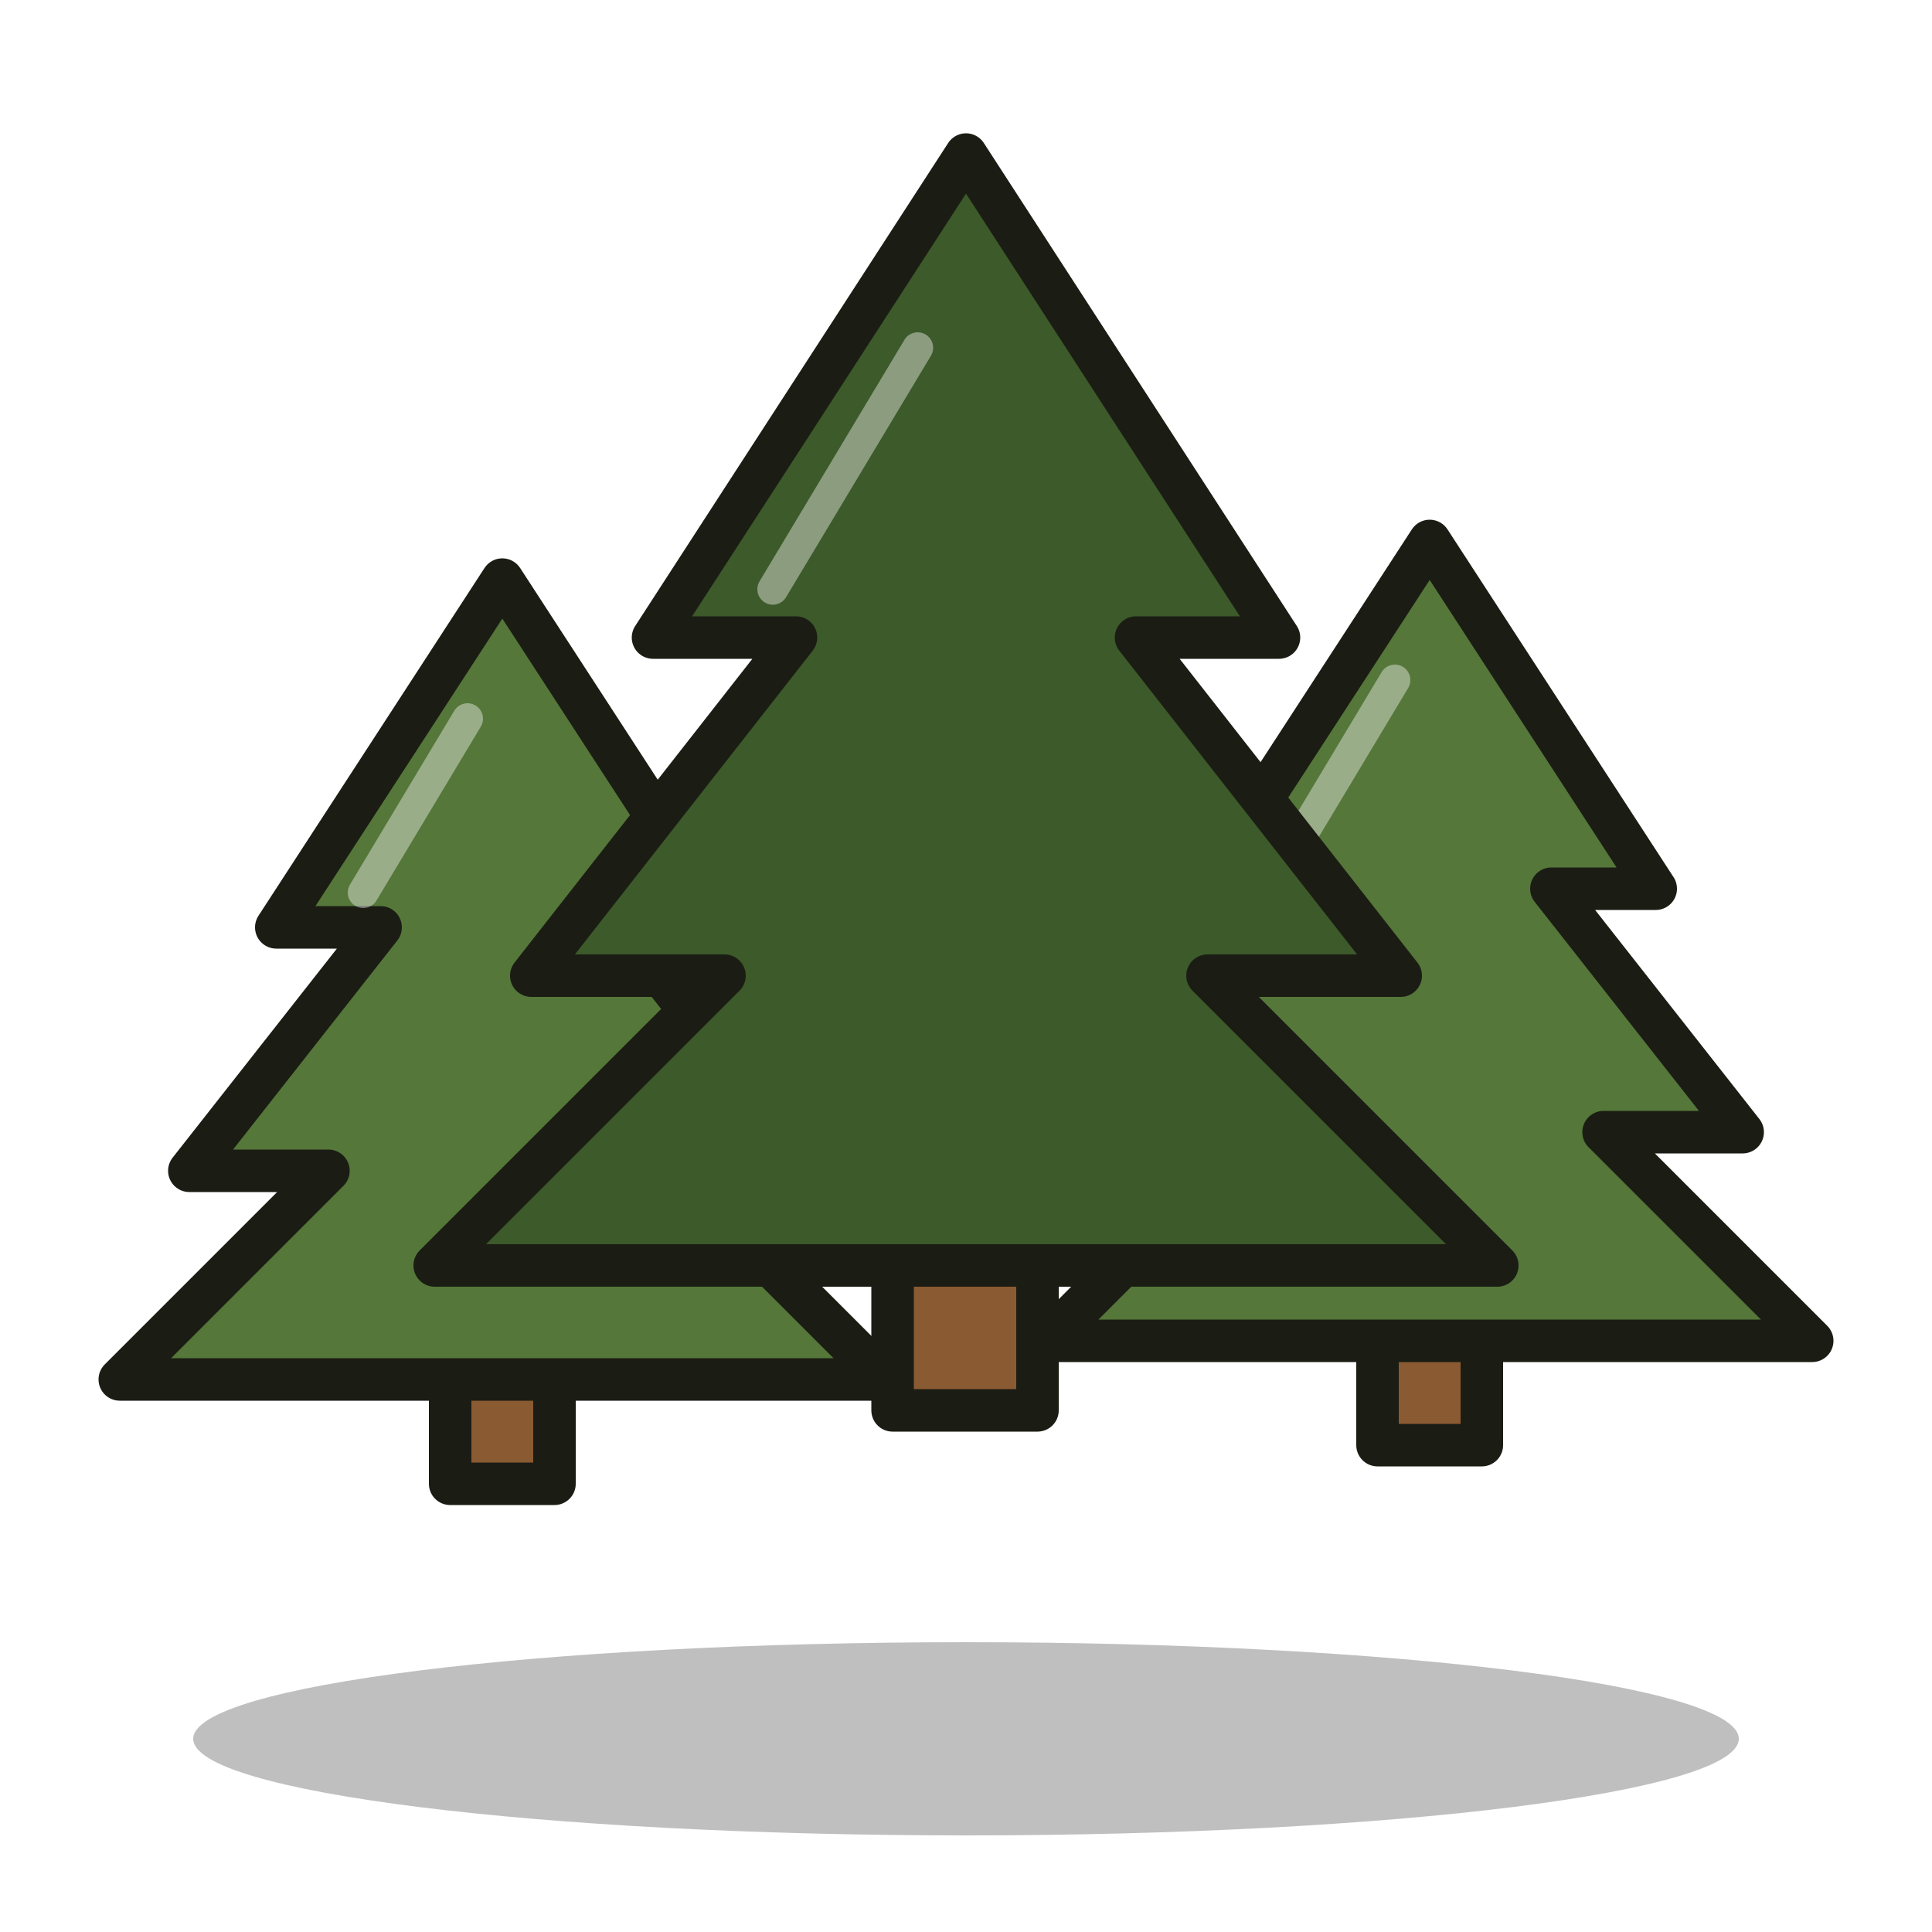
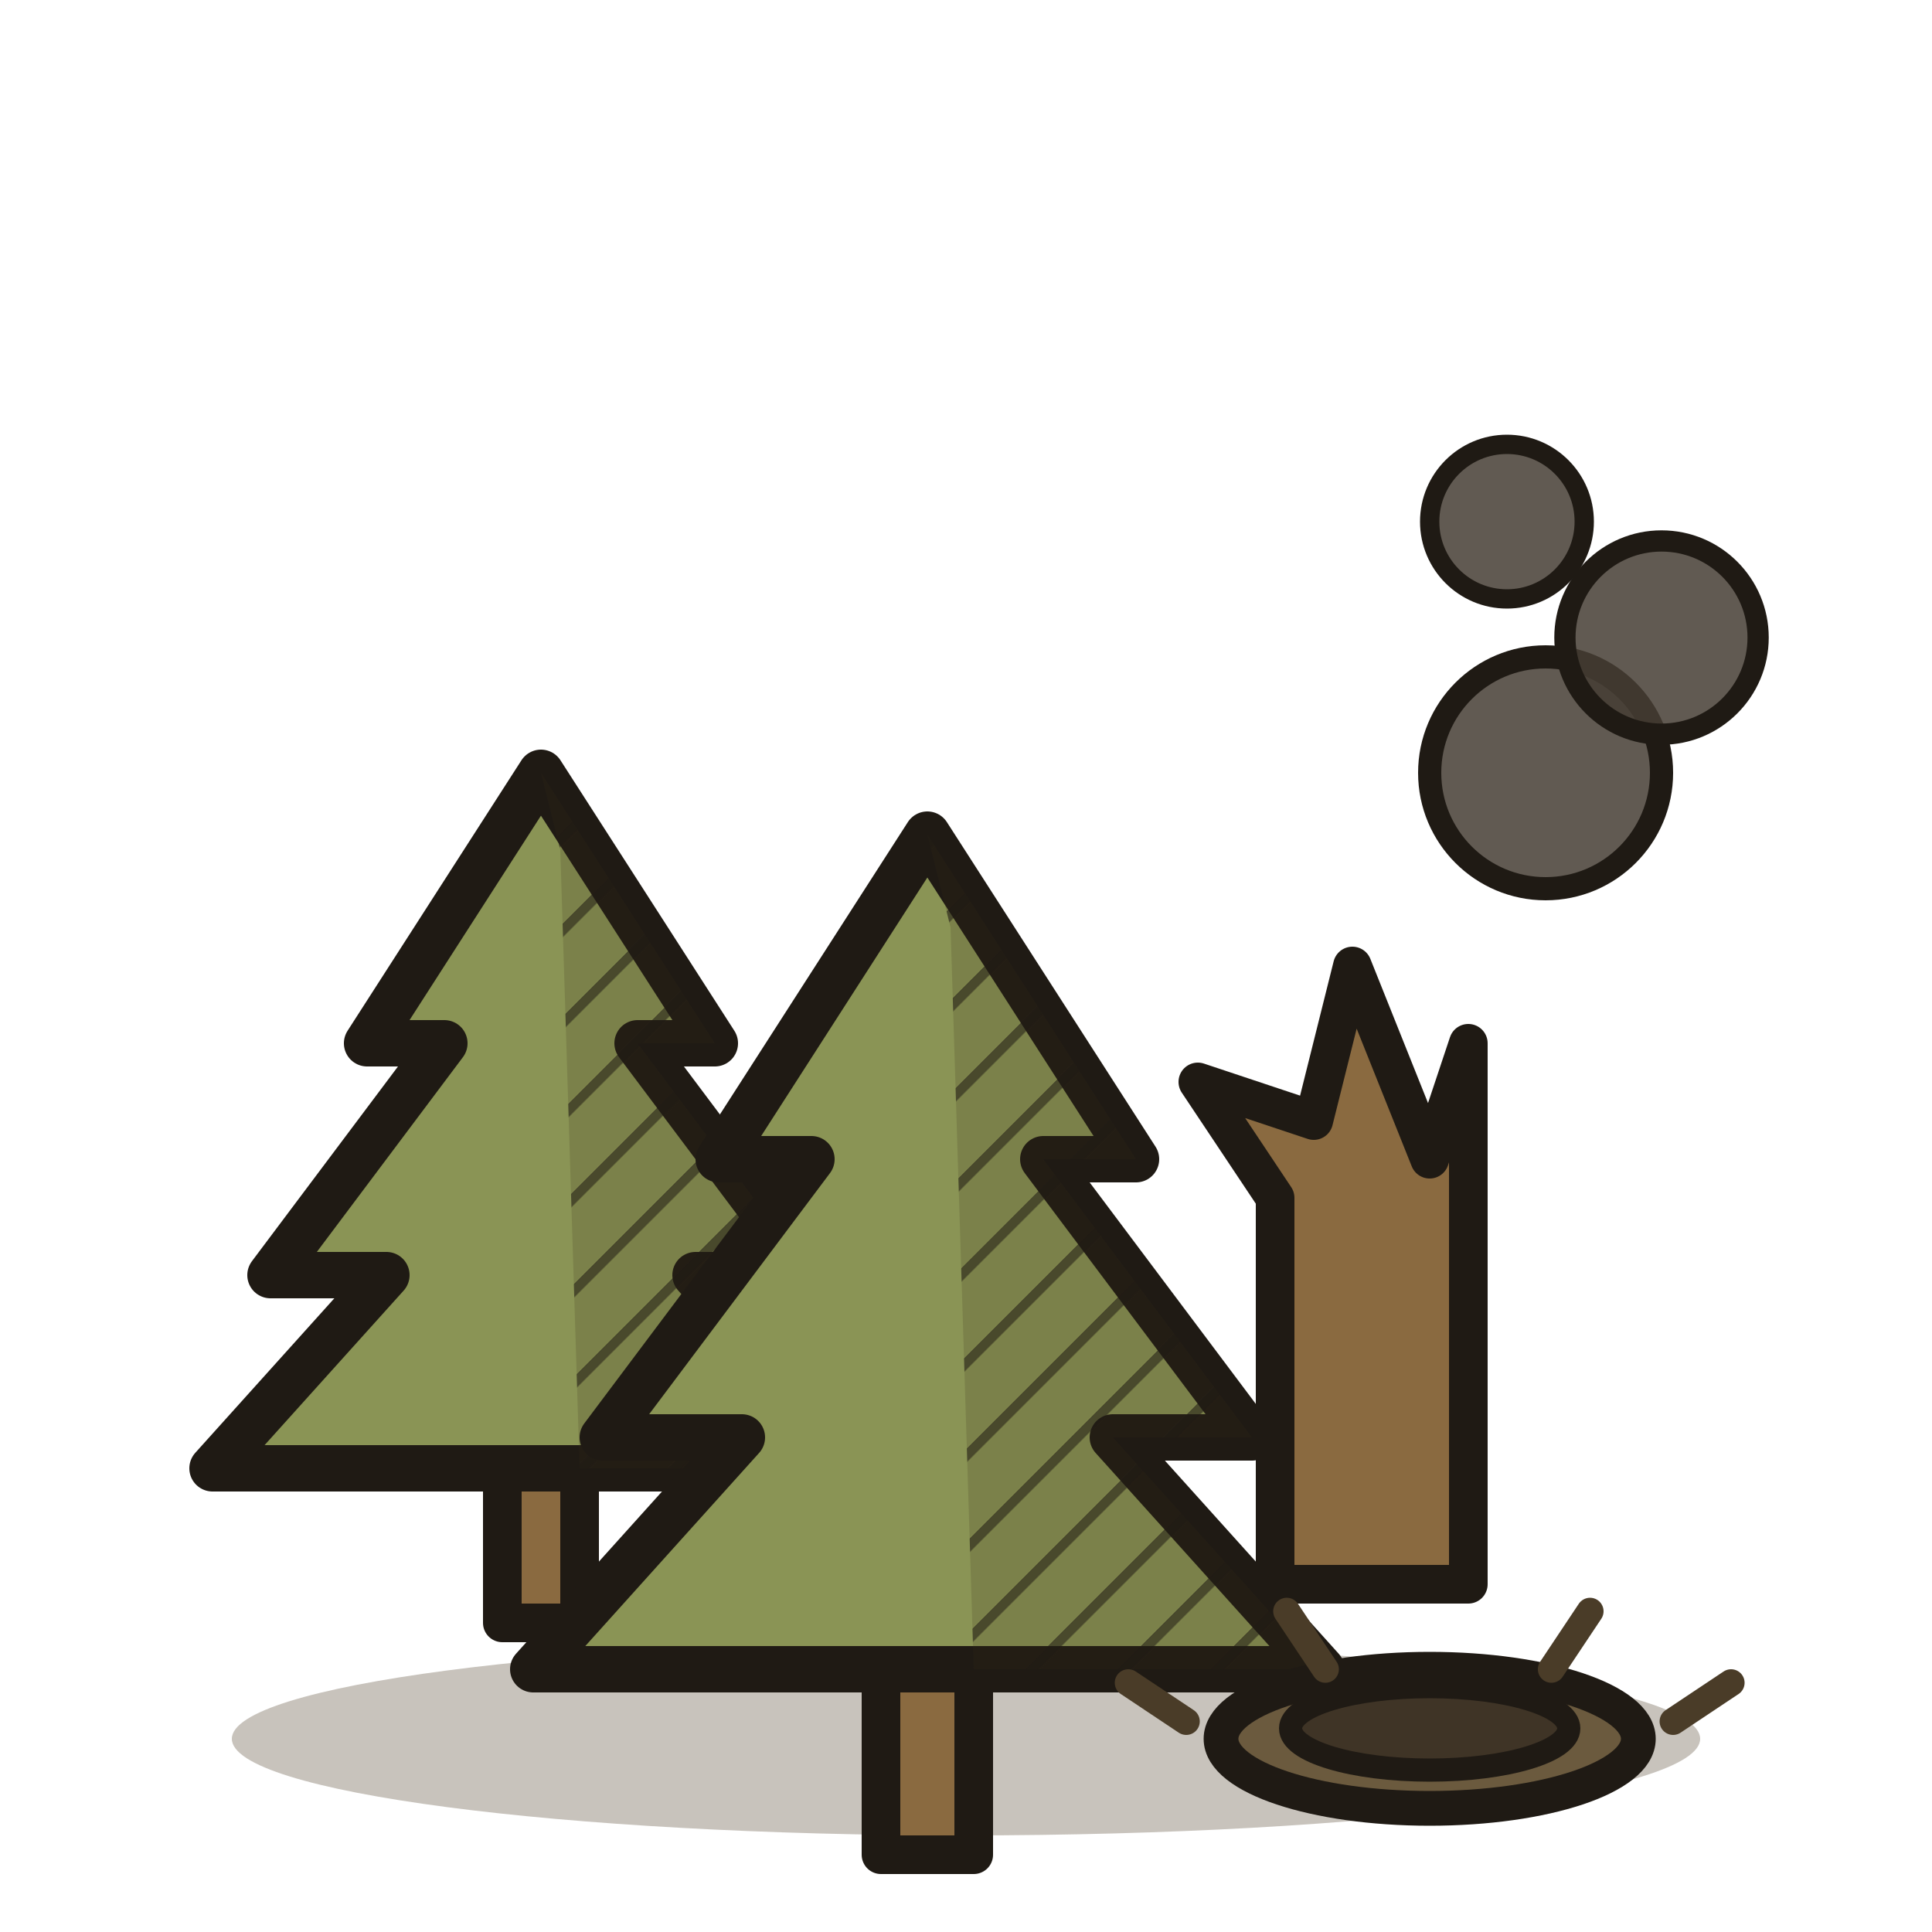
<svg xmlns="http://www.w3.org/2000/svg" viewBox="0 0 100 100">
-   <style>g{stroke:#1b1d14;stroke-width:2.2;stroke-linejoin:round;stroke-linecap:round}.n{fill:none}.sh{fill:rgba(0,0,0,.25);stroke:none}.dk{fill:#2b2d23}.mt{fill:#5d6268}.wd{fill:#8a5a32}.wd2{fill:#6e4526}.tr{fill:#3d5a2a}.tr2{fill:#55773a}.gr{fill:#86934e}.wh{fill:#d3b25a}.cn{fill:#a19d90}.cn2{fill:#7f7b70}.rf{fill:#8b4632}.wl{fill:#d2c39b}.wa{fill:#4c7889}.wa2{fill:#79a2ae}.sd{fill:#d9c48e}.br{fill:#9b5a3c}.rd{fill:#6c6963}.cv{fill:#cdbf98}.gl{fill:#a9c1c6}.rw{fill:#8e2a16}.ol{fill:#6b7340}.ol2{fill:#555c30}.hot{fill:#d8452c}.gd{fill:#d8b34a}.wt{fill:#ece6d2}.ln{fill:none;stroke-width:1.4}.th{fill:none;stroke-width:3.2}.hi{fill:none;stroke:rgba(255,255,255,.4);stroke-width:1.6}.ds{fill:none;stroke-dasharray:5 4;stroke:#ece6d2;stroke-width:2.4}</style>
-   <g>
-     <ellipse class="sh" cx="50" cy="90" rx="40" ry="5" />
-     <rect class="wd" x="23.3" y="66.0" width="5.4" height="10.8" />
-     <path class="tr2" d="M26 30 L37.7 48.0 L32.3 48.0 L42.2 60.6 L35.0 60.6 L45.8 71.4 L6.2 71.4 L17.0 60.6 L9.8 60.6 L19.7 48.0 L14.3 48.0 Z" />
-     <path class="hi" d="M24.2 37.2 L18.8 46.2" />
-     <rect class="wd" x="71.3" y="64.0" width="5.4" height="10.8" />
-     <path class="tr2" d="M74 28 L85.7 46.0 L80.3 46.0 L90.2 58.6 L83.0 58.6 L93.8 69.4 L54.2 69.4 L65.0 58.6 L57.8 58.6 L67.7 46.0 L62.3 46.0 Z" />
-     <path class="hi" d="M72.2 35.2 L66.8 44.2" />
-     <rect class="wd" x="46.2" y="58.0" width="7.5" height="15.0" />
-     <path class="tr" d="M50 8 L66.2 33.0 L58.8 33.0 L72.5 50.5 L62.5 50.5 L77.5 65.5 L22.5 65.5 L37.5 50.5 L27.5 50.5 L41.2 33.0 L33.8 33.0 Z" />
-     <path class="hi" d="M47.5 18.0 L40.0 30.5" />
-   </g>
+   <defs>
+     <pattern id="h" width="3.4" height="3.4" patternUnits="userSpaceOnUse" patternTransform="rotate(45)">
+       <rect width="3.4" height="3.4" fill="rgba(60,45,25,.18)" />
+       <line x1="0" y1="0" x2="0" y2="3.4" stroke="#1f1a14" stroke-width="1" opacity=".55" />
+     </pattern>
+     <pattern id="hd" width="3" height="3" patternUnits="userSpaceOnUse" patternTransform="rotate(45)">
+       <rect width="3" height="3" fill="#5c5142" />
+       <line x1="0" y1="0" x2="0" y2="3" stroke="#1f1a14" stroke-width="1.1" />
+     </pattern>
+   </defs>
+   <ellipse cx="50" cy="90" rx="38" ry="5" fill="rgba(60,40,15,.28)" />
+   <path d="M26.0 74 h4.0 v10.0 h-4.0 Z" fill="#8a6a40" stroke="#1f1a14" stroke-width="2" stroke-linejoin="round" stroke-linecap="round" />
+   <path d="M28 40.0 L37.0 54.0 L33.0 54.0 L42.0 66.0 L36.0 66.0 L45.0 76.0 L11.0 76.0 L20.0 66.0 L14.0 66.0 L23.0 54.0 L19.0 54.0 Z" fill="#8a9455" stroke="#1f1a14" stroke-width="2.4" stroke-linejoin="round" stroke-linecap="round" />
+   <path d="M28 40.0 L37.0 54.0 L33.0 54.0 L42.0 66.0 L36.0 66.0 L45.0 76.0 L30.0 76.0 L29.0 44.0 Z" fill="url(#h)" />
+   <path d="M66 82 V62 L62 56 L68 58 L70 50 L74 60 L76 54 V82 Z" fill="#8a6a40" stroke="#1f1a14" stroke-width="2" stroke-linejoin="round" stroke-linecap="round" />
+   <path d="M45.6 84 h4.8 v12.0 h-4.8 Z" fill="#8a6a40" stroke="#1f1a14" stroke-width="2" stroke-linejoin="round" stroke-linecap="round" />
+   <path d="M48 43.2 L58.8 60.0 L54.0 60.0 L64.8 74.4 L57.6 74.4 L68.4 86.4 L27.6 86.4 L38.4 74.4 L31.2 74.4 L42.0 60.0 L37.2 60.0 Z" fill="#8a9455" stroke="#1f1a14" stroke-width="2.4" stroke-linejoin="round" stroke-linecap="round" />
+   <path d="M48 43.2 L58.8 60.0 L54.0 60.0 L64.8 74.4 L57.6 74.4 L68.4 86.4 L50.4 86.4 L49.2 48.0 Z" fill="url(#h)" />
+   <ellipse cx="74" cy="90" rx="10.8" ry="3.6" fill="#6b5a3e" stroke="#1f1a14" stroke-width="1.8" />
+   <ellipse cx="74" cy="89.46" rx="7.2" ry="2.16" fill="#3f3426" stroke="#1f1a14" stroke-width="1.2" />
+   <path d="M61.4 89.1 l-3 -2 M86.6 89.1 l3 -2 M68.6 86.4 l-2 -3 M80.3 86.4 l2 -3" fill="none" stroke="#4a3c28" stroke-width="1.4" stroke-linecap="round" stroke-linejoin="round" opacity="1" />
+   <circle cx="80" cy="40" r="6" fill="rgba(70,62,52,.85)" stroke="#1f1a14" stroke-width="1.2" />
+   <circle cx="86" cy="33" r="5" fill="rgba(70,62,52,.85)" stroke="#1f1a14" stroke-width="1.1" />
+   <circle cx="78" cy="27" r="4" fill="rgba(70,62,52,.85)" stroke="#1f1a14" stroke-width="1" />
</svg>
